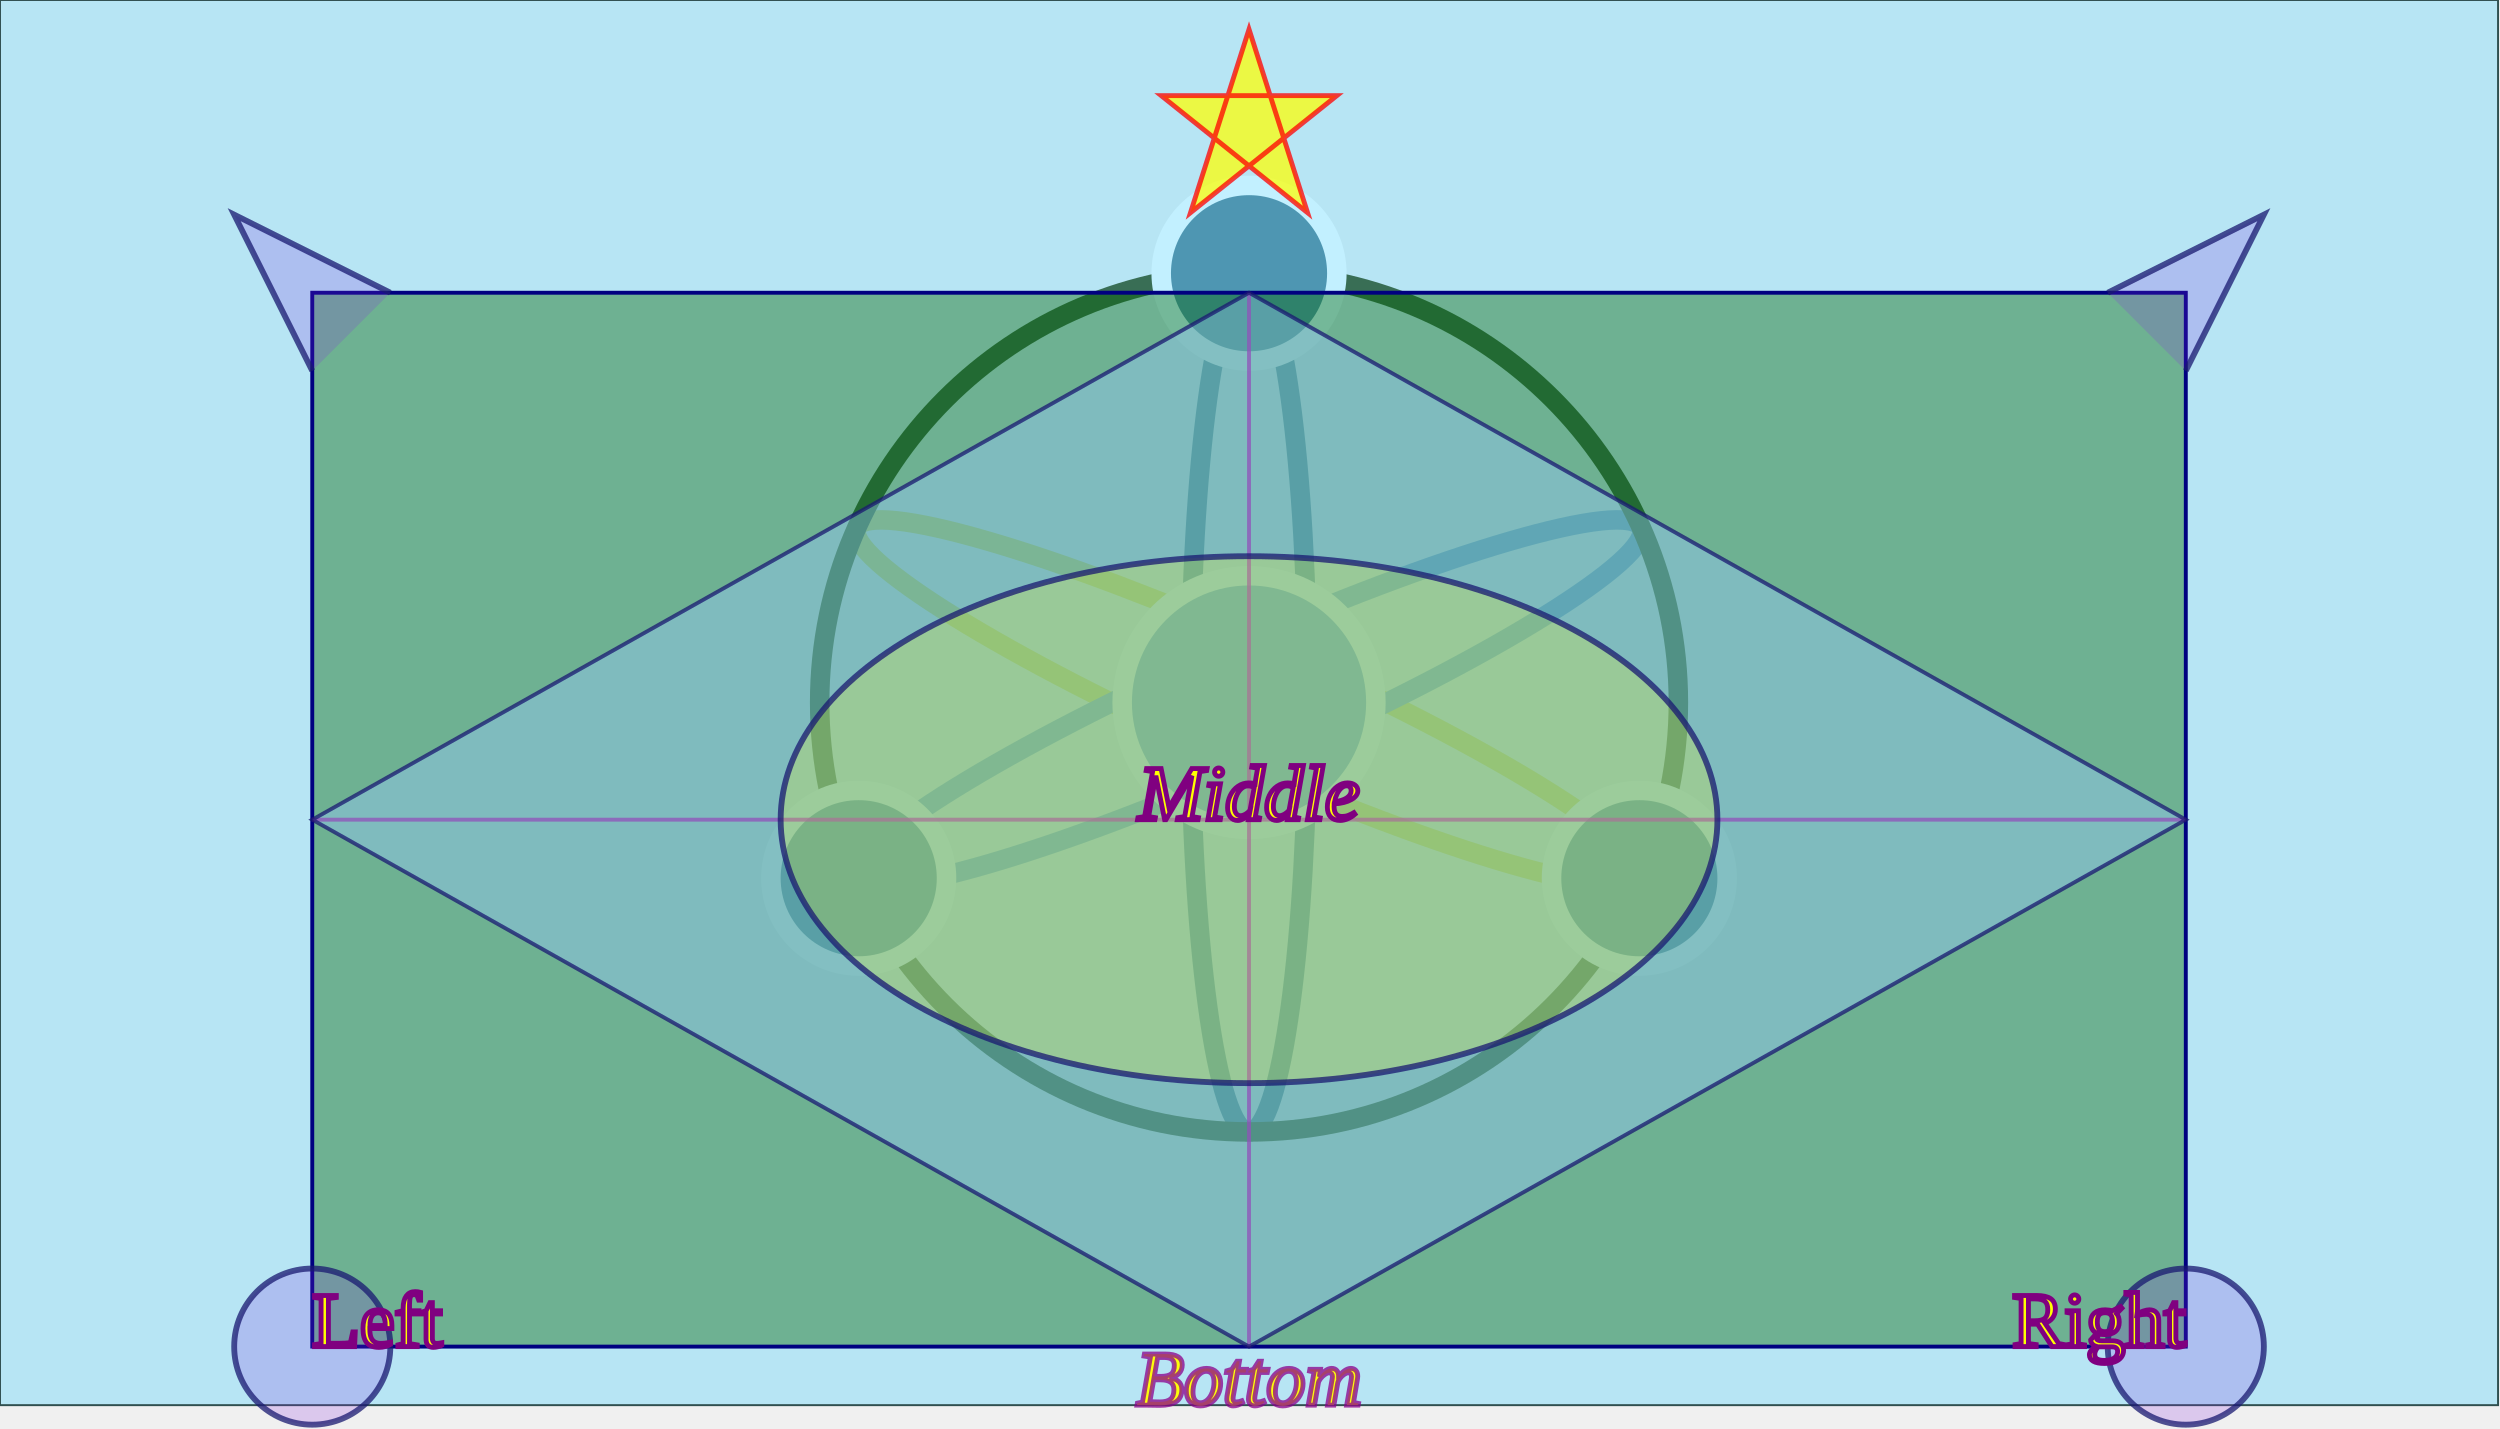
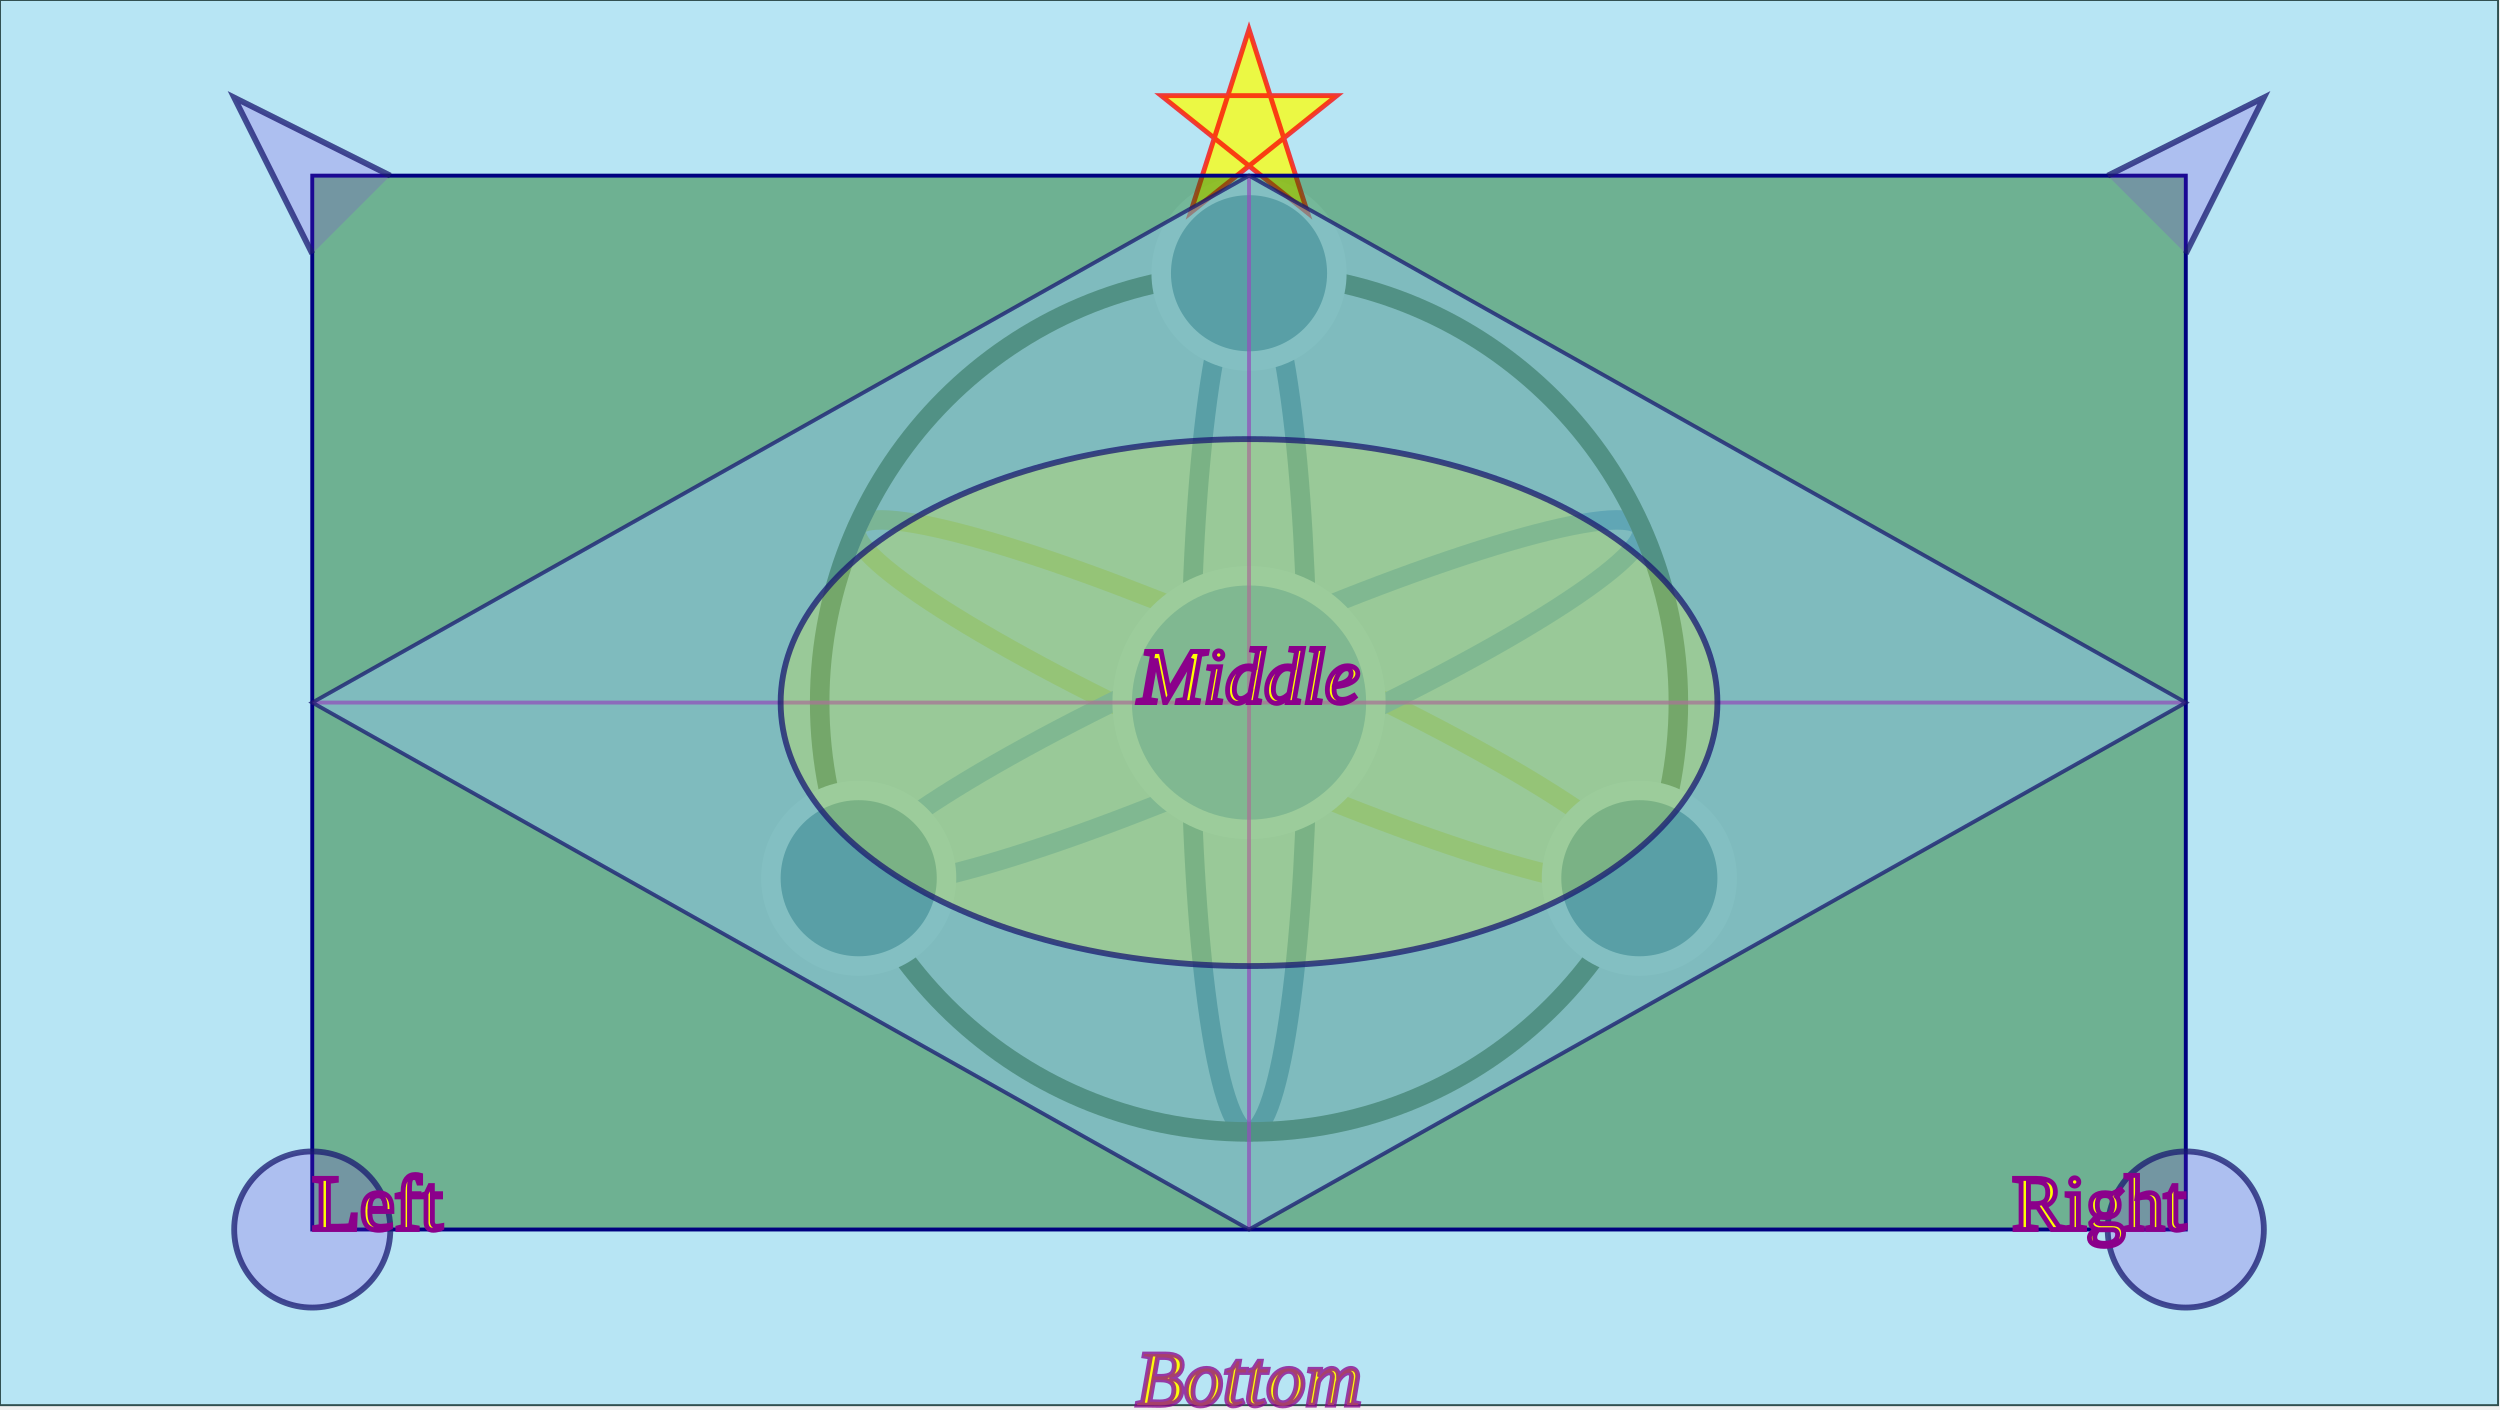
<svg xmlns="http://www.w3.org/2000/svg">
  <g stroke-width="2" transform="translate(640,360) scale(5)">
    <g fill="none">
      <ellipse stroke="rgb(102,137,154)" rx="6" ry="44" />
      <ellipse stroke="rgb(225,216,93)" rx="6" ry="44" transform="rotate(-66)" />
      <ellipse stroke="rgb(128,163,207)" rx="6" ry="44" transform="rotate(66)" />
      <circle stroke="rgb(75,84,31)" r="44" />
    </g>
    <g fill="rgb(102,137,154)" stroke="white" stroke-width="2">
      <circle fill="rgb(128,163,207)" r="13" />
      <circle cy="-44" r="9" />
      <circle cx="-40" cy="18" r="9" />
      <circle cx="40" cy="18" r="9" />
    </g>
  </g>
  <rect stroke="darkslategray" x="0" y="0" width="1280" height="720" fill="deepskyblue" fill-opacity="0.24" />
  <polygon fill-opacity="0.72" fill="yellow" stroke="red" stroke-width="5" stroke-opacity="0.75" points="100,10 40,198 190,78 10,78 160,198" transform="translate(590, 10) scale(0.5)" />
-   <g transform="translate(160, 150)" stroke-width="2" stroke="navy">
+   <g transform="translate(160, 90)" stroke-width="2" stroke="navy">
    <rect fill-opacity="0.4" x="0" y="0" width="960" height="540" fill="rgb(0,100,0)" />
    <g stroke-opacity="0.75" stroke="midnightblue" fill="rgb(153, 204, 255)" fill-opacity="0.5">
      <line x1="0" y1="270" x2="960" y2="270" stroke="darkmagenta" />
      <line x1="480" y1="0" x2="480" y2="540" stroke="darkmagenta" />
      <polygon fill-opacity="0.4" points="0,270 480,0 480,0 960,270 960,270 480,540 0,270" />
      <g stroke-opacity="0.75" fill-opacity="0.2" stroke-width="3" fill="blueviolet">
        <ellipse cx="480" cy="270" rx="240" ry="135" fill="yellow" />
        <polyline points="0,40 -40,-40 40,0" />
        <polyline points="0,40 -40,-40 40,0" transform="translate(960,0) rotate(90)" />
        <circle cx="0" cy="540" r="40" />
        <circle cx="0" cy="540" r="40" transform="translate(960,0)" />
      </g>
    </g>
-     <g fill="yellow" stroke="purple" font-family="times new roman" stroke-width="2.5">
+     <g fill="yellow" stroke="darkmagenta" font-family="times new roman" stroke-width="2.5">
      <text x="480" y="270" font-size="40" text-anchor="middle" font-style="italic">Middle</text>
      <text x="0" y="540" font-size="40">Left</text>
      <text x="960" y="540" font-size="40" text-anchor="end">Right</text>
    </g>
  </g>
  <text font-family="times new roman" x="640" y="720" fill="yellow" font-size="40" stroke-opacity="0.75" stroke-width="2.5" fill-opacity="0.95" stroke="darkmagenta" text-anchor="middle" font-style="italic">Bottom</text>
</svg>
